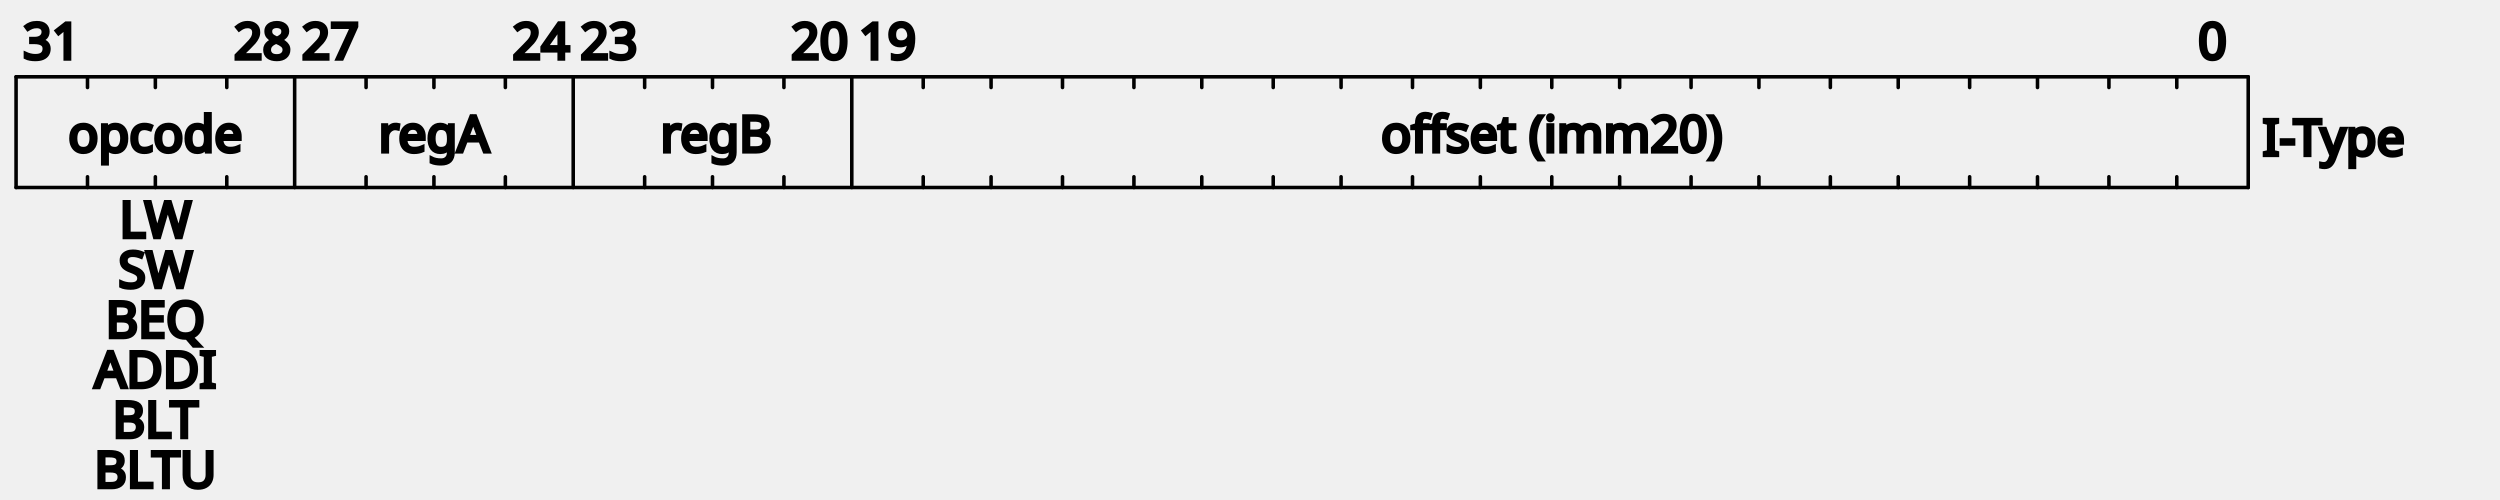
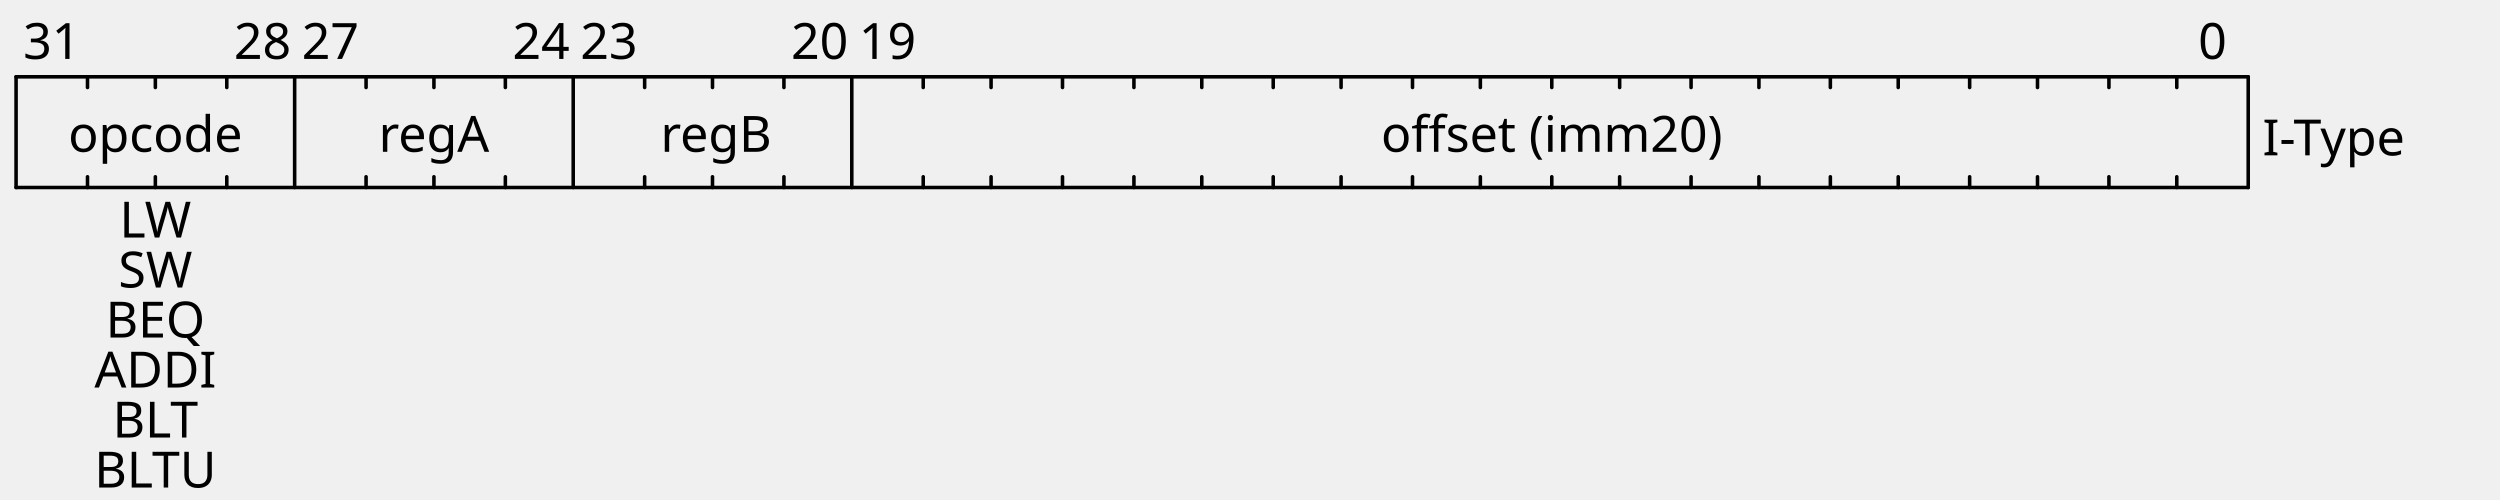
<svg xmlns="http://www.w3.org/2000/svg" width="700" height="140" viewBox="0 0 700 140" class="WaveDrom">
-   <style>
-       g { stroke: black; }
- 
-       @media (prefers-color-scheme: dark) {
-         g { stroke: white; }
-       }
-   </style>
  <g transform="translate(0.5,0.5)" text-anchor="middle" font-size="14" font-family="sans-serif" font-weight="normal">
    <g transform="translate(4,21)">
-       <g stroke-width="1" stroke-linecap="round">
+       <g stroke="black" stroke-width="1" stroke-linecap="round">
        <line x2="625" />
        <line y2="31" />
        <line x2="625" y1="31" y2="31" />
        <line x1="625" x2="625" y2="31" />
        <line x1="605" x2="605" y2="3" />
        <line x1="605" x2="605" y1="31" y2="28" />
        <line x1="586" x2="586" y2="3" />
        <line x1="586" x2="586" y1="31" y2="28" />
        <line x1="566" x2="566" y2="3" />
        <line x1="566" x2="566" y1="31" y2="28" />
        <line x1="547" x2="547" y2="3" />
        <line x1="547" x2="547" y1="31" y2="28" />
        <line x1="527" x2="527" y2="3" />
        <line x1="527" x2="527" y1="31" y2="28" />
        <line x1="508" x2="508" y2="3" />
        <line x1="508" x2="508" y1="31" y2="28" />
        <line x1="488" x2="488" y2="3" />
        <line x1="488" x2="488" y1="31" y2="28" />
        <line x1="469" x2="469" y2="3" />
        <line x1="469" x2="469" y1="31" y2="28" />
        <line x1="449" x2="449" y2="3" />
        <line x1="449" x2="449" y1="31" y2="28" />
        <line x1="430" x2="430" y2="3" />
        <line x1="430" x2="430" y1="31" y2="28" />
        <line x1="410" x2="410" y2="3" />
        <line x1="410" x2="410" y1="31" y2="28" />
        <line x1="391" x2="391" y2="3" />
        <line x1="391" x2="391" y1="31" y2="28" />
        <line x1="371" x2="371" y2="3" />
        <line x1="371" x2="371" y1="31" y2="28" />
        <line x1="352" x2="352" y2="3" />
        <line x1="352" x2="352" y1="31" y2="28" />
        <line x1="332" x2="332" y2="3" />
        <line x1="332" x2="332" y1="31" y2="28" />
        <line x1="313" x2="313" y2="3" />
        <line x1="313" x2="313" y1="31" y2="28" />
        <line x1="293" x2="293" y2="3" />
        <line x1="293" x2="293" y1="31" y2="28" />
        <line x1="273" x2="273" y2="3" />
        <line x1="273" x2="273" y1="31" y2="28" />
        <line x1="254" x2="254" y2="3" />
        <line x1="254" x2="254" y1="31" y2="28" />
        <line x1="234" x2="234" y2="31" />
        <line x1="215" x2="215" y2="3" />
        <line x1="215" x2="215" y1="31" y2="28" />
        <line x1="195" x2="195" y2="3" />
        <line x1="195" x2="195" y1="31" y2="28" />
        <line x1="176" x2="176" y2="3" />
        <line x1="176" x2="176" y1="31" y2="28" />
        <line x1="156" x2="156" y2="31" />
        <line x1="137" x2="137" y2="3" />
        <line x1="137" x2="137" y1="31" y2="28" />
        <line x1="117" x2="117" y2="3" />
        <line x1="117" x2="117" y1="31" y2="28" />
        <line x1="98" x2="98" y2="3" />
        <line x1="98" x2="98" y1="31" y2="28" />
        <line x1="78" x2="78" y2="31" />
        <line x1="59" x2="59" y2="3" />
        <line x1="59" x2="59" y1="31" y2="28" />
        <line x1="39" x2="39" y2="3" />
        <line x1="39" x2="39" y1="31" y2="28" />
        <line x1="20" x2="20" y2="3" />
        <line x1="20" x2="20" y1="31" y2="28" />
      </g>
      <g>
        <g />
        <g transform="translate(10,-11)">
          <g transform="translate(605)">
            <text y="6">0</text>
          </g>
          <g transform="translate(234)">
            <text y="6">19</text>
          </g>
          <g transform="translate(215)">
            <text y="6">20</text>
          </g>
          <g transform="translate(156)">
            <text y="6">23</text>
          </g>
          <g transform="translate(137)">
            <text y="6">24</text>
          </g>
          <g transform="translate(78)">
            <text y="6">27</text>
          </g>
          <g transform="translate(59)">
            <text y="6">28</text>
          </g>
          <g transform="translate(0)">
            <text y="6">31</text>
          </g>
        </g>
        <g transform="translate(10,15)">
          <g transform="translate(420)">
            <text y="6">
              <tspan>offset (imm20)</tspan>
            </text>
          </g>
          <g transform="translate(186)">
            <text y="6">
              <tspan>regB</tspan>
            </text>
          </g>
          <g transform="translate(107)">
            <text y="6">
              <tspan>regA</tspan>
            </text>
          </g>
          <g transform="translate(29)">
            <text y="6">
              <tspan>opcode</tspan>
            </text>
          </g>
        </g>
        <g transform="translate(10,39)">
          <g>
            <g transform="translate(29)">
              <text y="6">
                <tspan>LW</tspan>
              </text>
            </g>
            <g transform="translate(29,14)">
              <text y="6">
                <tspan>SW</tspan>
              </text>
            </g>
            <g transform="translate(29,28)">
              <text y="6">
                <tspan>BEQ</tspan>
              </text>
            </g>
            <g transform="translate(29,42)">
              <text y="6">
                <tspan>ADDI</tspan>
              </text>
            </g>
            <g transform="translate(29,56)">
              <text y="6">
                <tspan>BLT</tspan>
              </text>
            </g>
            <g transform="translate(29,70)">
              <text y="6">
                <tspan>BLTU</tspan>
              </text>
            </g>
          </g>
        </g>
      </g>
      <g text-anchor="start">
        <g transform="translate(629,16)">
          <text y="6">
            <tspan>I-Type</tspan>
          </text>
        </g>
      </g>
    </g>
  </g>
</svg>
